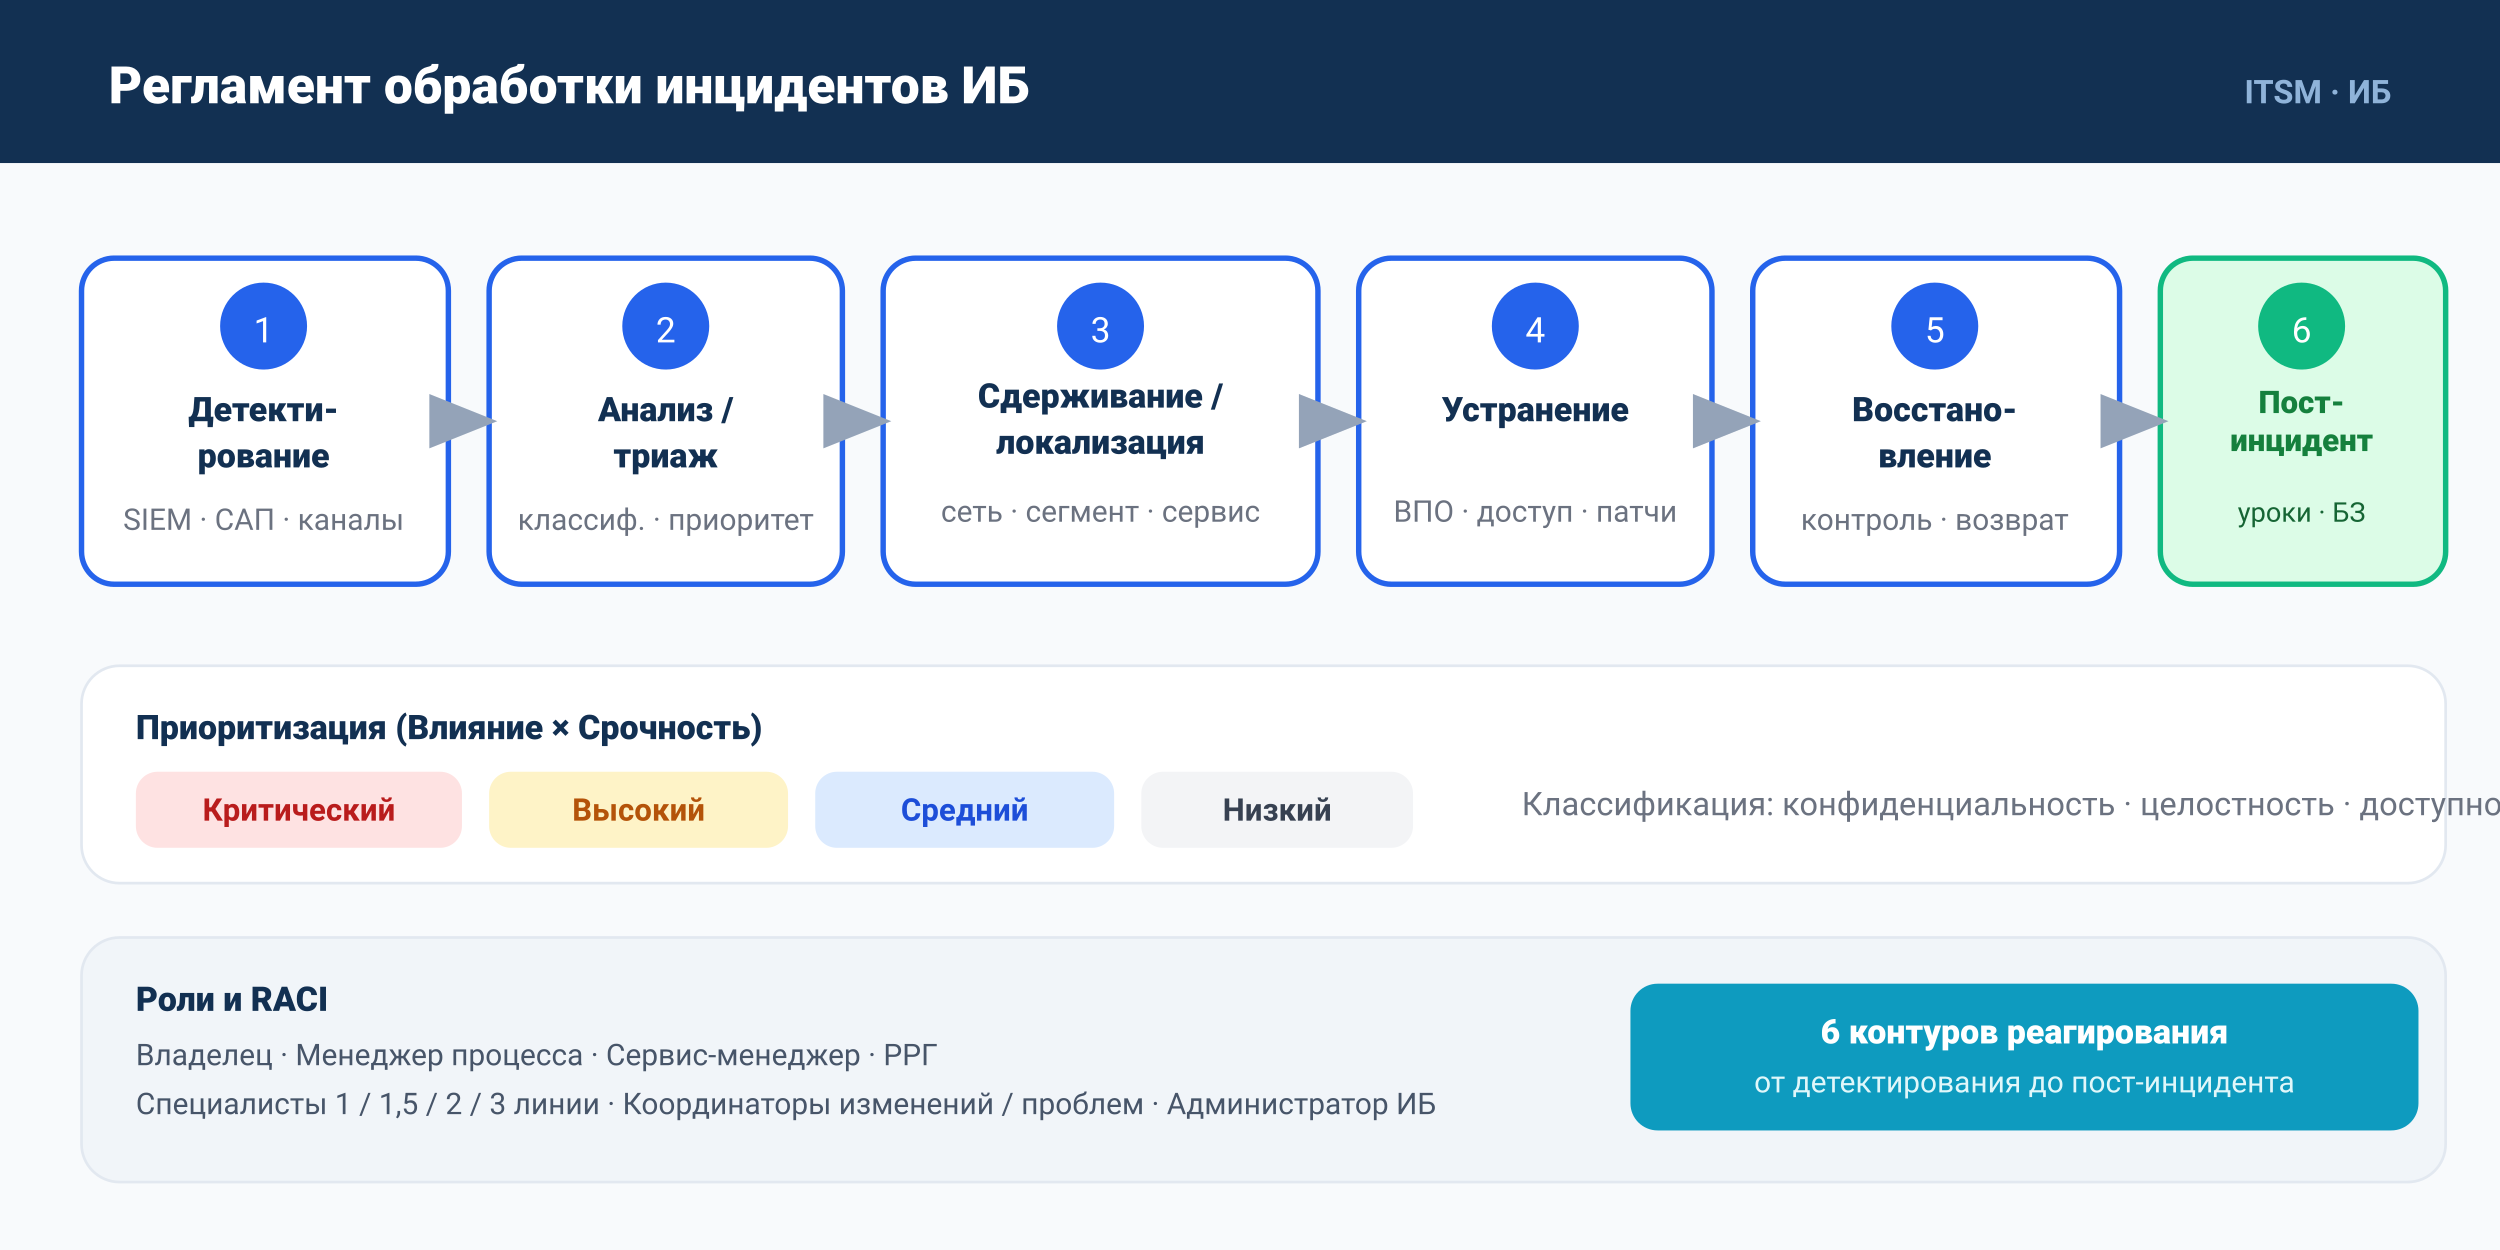
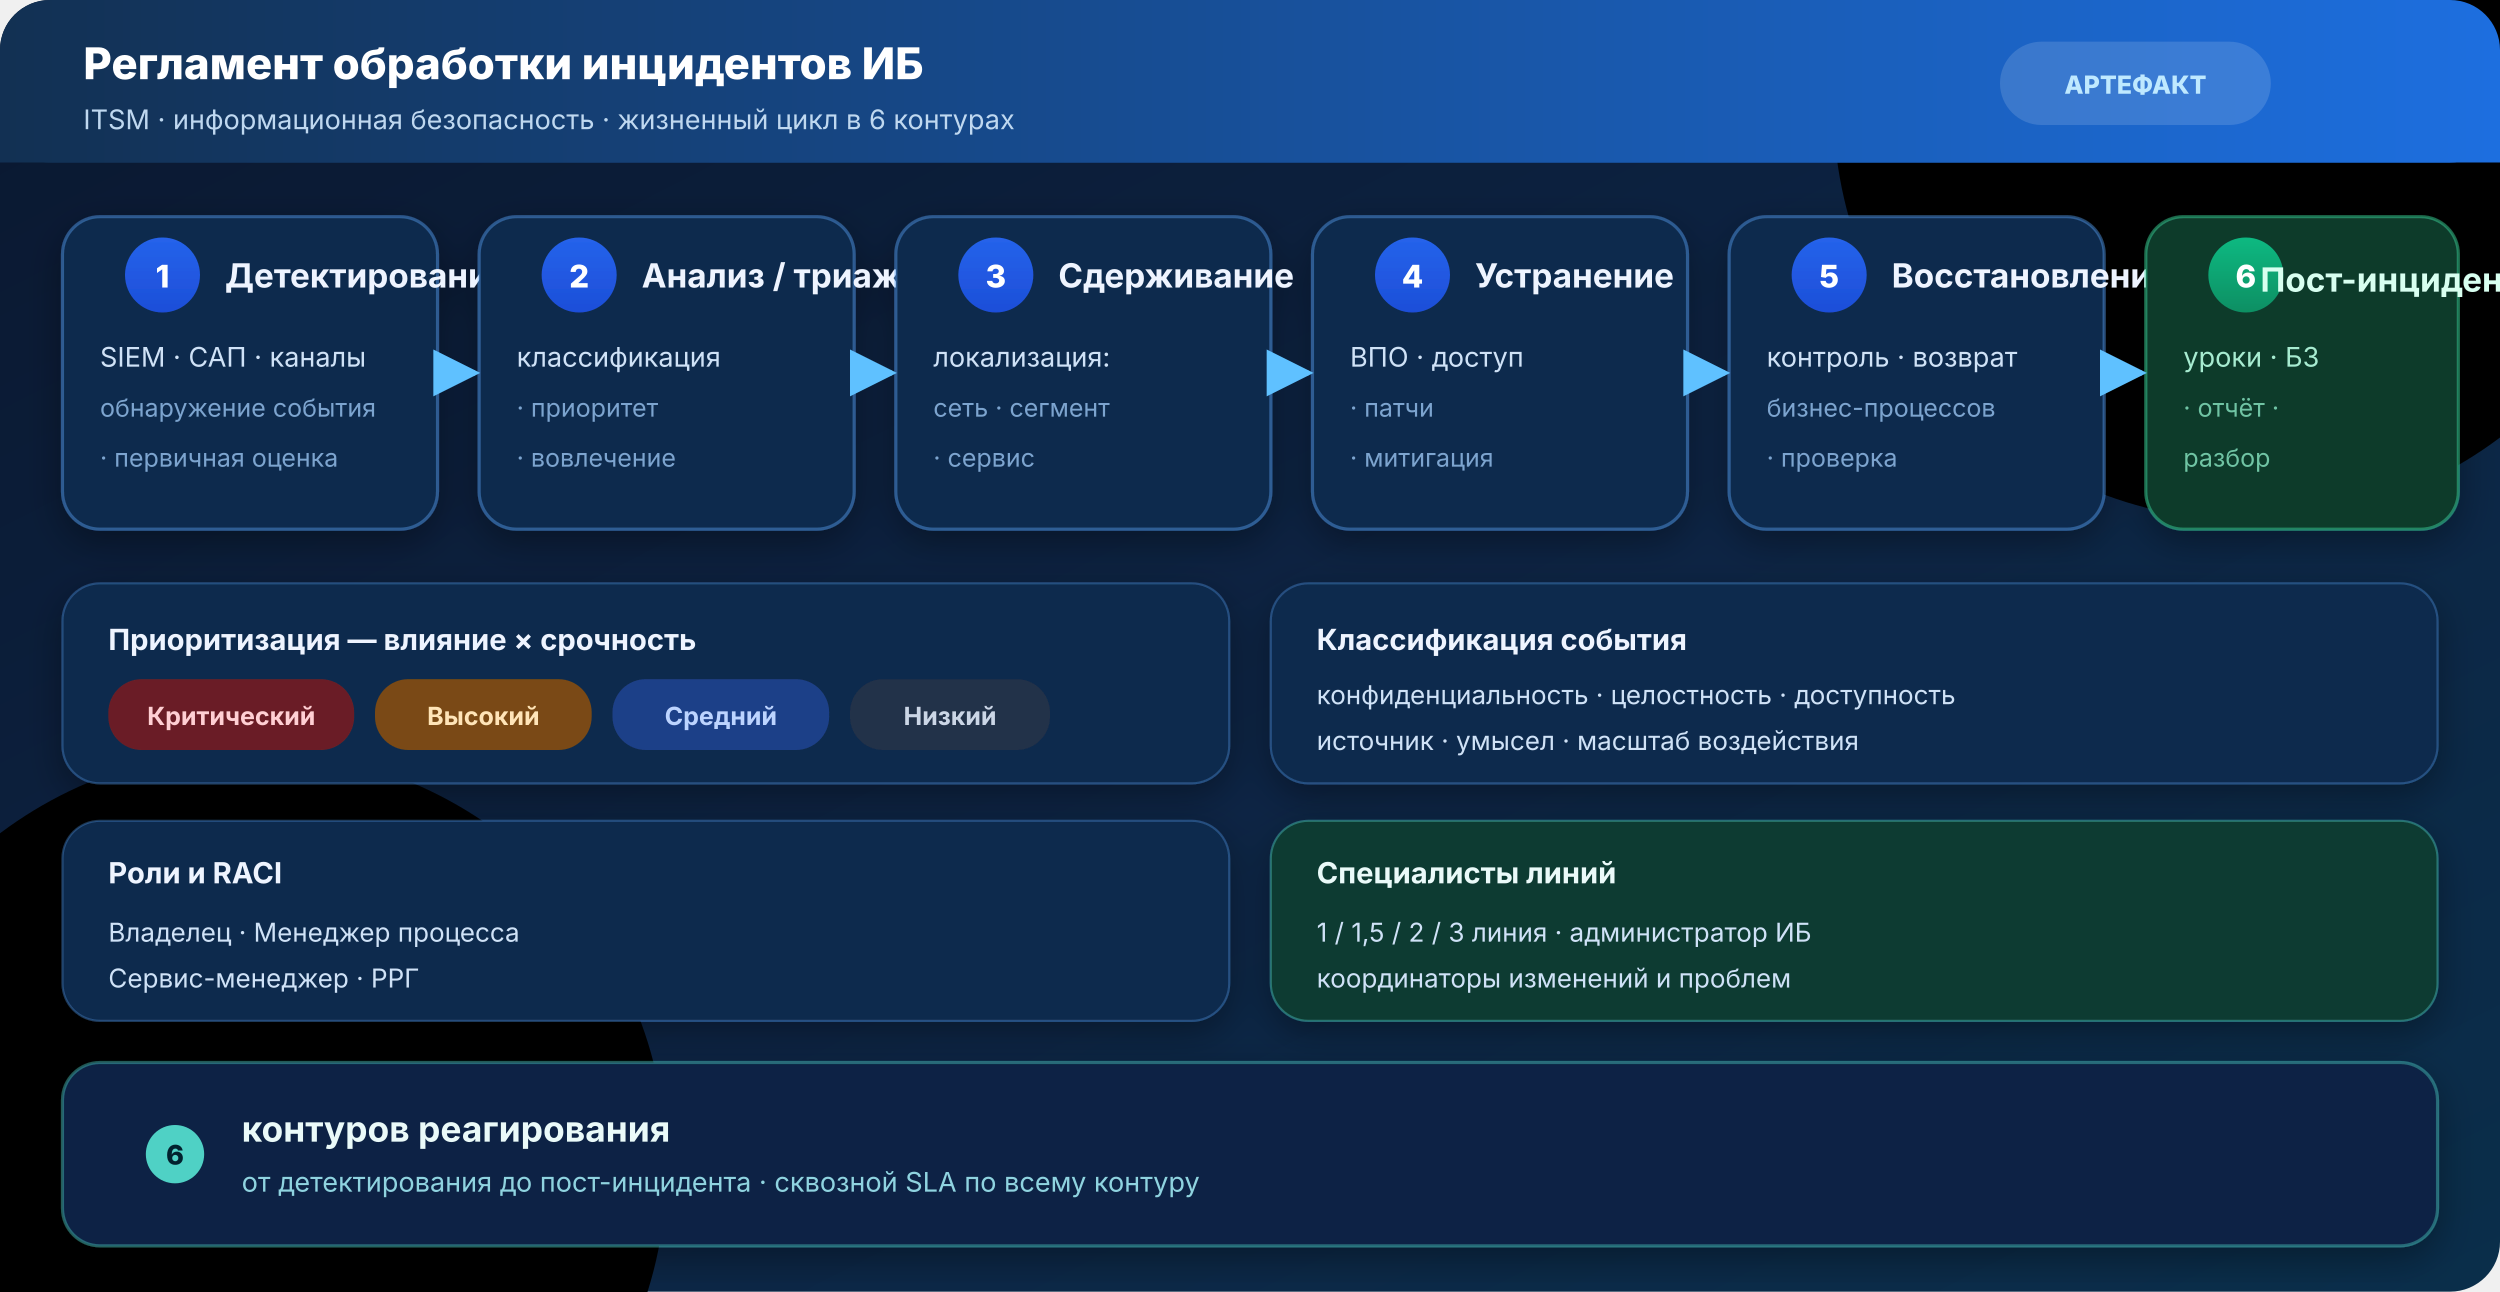
- <svg xmlns="http://www.w3.org/2000/svg" viewBox="0 0 920 460" font-family="system-ui,-apple-system,'Segoe UI',Roboto,sans-serif" role="img" aria-label="Регламент обработки инцидентов ИБ: жизненный цикл">
-   <rect width="920" height="460" fill="#F8FAFC" />
-   <rect x="0" y="0" width="920" height="60" rx="0" fill="#123052" />
-   <text x="40" y="38" font-size="19" font-weight="800" fill="#fff">Регламент обработки инцидентов ИБ</text>
-   <text x="880" y="38" text-anchor="end" font-size="12" font-weight="700" fill="#8fb3d9">ITSM · ИБ</text>
-   <g font-size="12.5" fill="#123052" text-anchor="middle">
-     <rect x="30" y="95" width="135" height="120" rx="12" fill="#fff" stroke="#2563EB" stroke-width="2" />
-     <circle cx="97" cy="120" r="16" fill="#2563EB" />
-     <text x="97" y="126" font-size="13" fill="#fff">1</text>
-     <text x="97" y="155" font-weight="800">Детекти-</text>
-     <text x="97" y="172" font-weight="800">рование</text>
-     <text x="97" y="195" font-size="11" fill="#6B7280">SIEM · САП · каналы</text>
-     <rect x="180" y="95" width="130" height="120" rx="12" fill="#fff" stroke="#2563EB" stroke-width="2" />
-     <circle cx="245" cy="120" r="16" fill="#2563EB" />
-     <text x="245" y="126" font-size="13" fill="#fff">2</text>
-     <text x="245" y="155" font-weight="800">Анализ /</text>
-     <text x="245" y="172" font-weight="800">триаж</text>
-     <text x="245" y="195" font-size="11" fill="#6B7280">классиф. · приоритет</text>
-     <rect x="325" y="95" width="160" height="120" rx="12" fill="#fff" stroke="#2563EB" stroke-width="2" />
-     <circle cx="405" cy="120" r="16" fill="#2563EB" />
-     <text x="405" y="126" font-size="13" fill="#fff">3</text>
-     <text x="405" y="150" font-weight="800">Сдерживание /</text>
-     <text x="405" y="167" font-weight="800">локализация</text>
-     <text x="405" y="192" font-size="11" fill="#6B7280">сеть · сегмент · сервис</text>
-     <rect x="500" y="95" width="130" height="120" rx="12" fill="#fff" stroke="#2563EB" stroke-width="2" />
-     <circle cx="565" cy="120" r="16" fill="#2563EB" />
-     <text x="565" y="126" font-size="13" fill="#fff">4</text>
-     <text x="565" y="155" font-weight="800">Устранение</text>
-     <text x="565" y="192" font-size="11" fill="#6B7280">ВПО · доступ · патчи</text>
-     <rect x="645" y="95" width="135" height="120" rx="12" fill="#fff" stroke="#2563EB" stroke-width="2" />
-     <circle cx="712" cy="120" r="16" fill="#2563EB" />
-     <text x="712" y="126" font-size="13" fill="#fff">5</text>
-     <text x="712" y="155" font-weight="800">Восстано-</text>
-     <text x="712" y="172" font-weight="800">вление</text>
-     <text x="712" y="195" font-size="11" fill="#6B7280">контроль · возврат</text>
-     <rect x="795" y="95" width="105" height="120" rx="12" fill="#DCFCE7" stroke="#10B981" stroke-width="2" />
-     <circle cx="847" cy="120" r="16" fill="#10B981" />
-     <text x="847" y="126" font-size="13" fill="#fff">6</text>
-     <text x="847" y="152" font-size="11.5" font-weight="800" fill="#15803D">Пост-</text>
-     <text x="847" y="166" font-size="11.5" font-weight="800" fill="#15803D">инцидент</text>
-     <text x="847" y="192" font-size="10" fill="#166534">уроки · БЗ</text>
-   </g>
-   <g stroke="#94A3B8" stroke-width="2.5" fill="none">
-     <path d="M165 155 H178" marker-end="url(#a)" />
-     <path d="M310 155 H323" marker-end="url(#a)" />
-     <path d="M485 155 H498" marker-end="url(#a)" />
-     <path d="M630 155 H643" marker-end="url(#a)" />
-     <path d="M780 155 H793" marker-end="url(#a)" />
-   </g>
+ <svg xmlns="http://www.w3.org/2000/svg" width="1200" height="620" viewBox="0 0 1200 620" role="img" aria-label="Регламент обработки инцидентов ИБ: жизненный цикл, 6 контуров">
  <defs>
-     <marker id="a" markerWidth="10" markerHeight="8" refX="8" refY="4" orient="auto">
-       <path d="M0 0 L10 4 L0 8 z" fill="#94A3B8" />
+     <linearGradient id="bgG" x1="0" y1="0" x2="1" y2="1">
+       <stop offset="0" stop-color="#0a1830" />
+       <stop offset="0.55" stop-color="#0d2444" />
+       <stop offset="1" stop-color="#0a2e4a" />
+     </linearGradient>
+     <linearGradient id="hdG" x1="0" y1="0" x2="1" y2="0">
+       <stop offset="0" stop-color="#123052" />
+       <stop offset="1" stop-color="#1d6fe0" />
+     </linearGradient>
+     <linearGradient id="stp1" x1="0" y1="0" x2="0" y2="1">
+       <stop offset="0" stop-color="#2563eb" />
+       <stop offset="1" stop-color="#1d4ed8" />
+     </linearGradient>
+     <linearGradient id="stpG" x1="0" y1="0" x2="0" y2="1">
+       <stop offset="0" stop-color="#10b981" />
+       <stop offset="1" stop-color="#0a8f63" />
+     </linearGradient>
+     <filter id="sh" x="-20%" y="-20%" width="140%" height="140%">
+       <feDropShadow dx="0" dy="6" stdDeviation="9" flood-color="#000" flood-opacity=".35" />
+     </filter>
+     <marker id="arI" markerWidth="9" markerHeight="9" refX="8" refY="4.5" orient="auto">
+       <path d="M0,0 L9,4.5 L0,9 z" fill="#5fc1ff" />
    </marker>
  </defs>
-   <rect x="30" y="245" width="870" height="80" rx="14" fill="#fff" stroke="#E2E8F0" />
-   <text x="50" y="272" font-size="12.5" font-weight="800" fill="#123052">Приоритизация (Влияние × Срочность)</text>
-   <g font-size="11.5" fill="#6B7280">
-     <rect x="50" y="284" width="120" height="28" rx="8" fill="#FEE2E2" />
-     <text x="110" y="302" text-anchor="middle" font-weight="700" fill="#B91C1C">Критический</text>
-     <rect x="180" y="284" width="110" height="28" rx="8" fill="#FEF3C7" />
-     <text x="235" y="302" text-anchor="middle" font-weight="700" fill="#B45309">Высокий</text>
-     <rect x="300" y="284" width="110" height="28" rx="8" fill="#DBEAFE" />
-     <text x="355" y="302" text-anchor="middle" font-weight="700" fill="#1D4ED8">Средний</text>
-     <rect x="420" y="284" width="100" height="28" rx="8" fill="#F3F4F6" />
-     <text x="470" y="302" text-anchor="middle" font-weight="700" fill="#374151">Низкий</text>
+   <rect width="1200" height="620" rx="24" fill="url(#bgG)" />
+   <circle cx="1080" cy="50" r="200" fill="oklch(0.7 0.14 250 / .13)" />
+   <circle cx="120" cy="560" r="200" fill="oklch(0.7 0.15 190 / .1)" />
+   <rect x="0" y="0" width="1200" height="78" rx="24" fill="url(#hdG)" />
+   <rect x="0" y="54" width="1200" height="24" fill="url(#hdG)" />
+   <text x="40" y="38" font-size="21" font-weight="800" fill="#fff" font-family="Inter,system-ui,sans-serif">Регламент обработки инцидентов ИБ</text>
+   <text x="40" y="62" font-size="13" fill="#bfd8f0" font-family="Inter,system-ui,sans-serif">ITSM · информационная безопасность · жизненный цикл в 6 контурах</text>
+   <rect x="960" y="20" width="130" height="40" rx="20" fill="#ffffff" opacity=".14" />
+   <text x="1025" y="45" text-anchor="middle" font-size="12" font-weight="800" fill="#bfe9ff" font-family="Inter,system-ui,sans-serif">АРТЕФАКТ</text>
+   <g filter="url(#sh)" font-family="Inter,system-ui,sans-serif">
+     <rect x="30" y="104" width="180" height="150" rx="18" fill="#0f2b4d" stroke="rgba(90,167,255,.4)" stroke-width="1.5" />
+     <circle cx="78" cy="132" r="18" fill="url(#stp1)" />
+     <text x="78" y="138" text-anchor="middle" font-size="15" font-weight="800" fill="#fff">1</text>
+     <text x="108" y="138" font-size="16" font-weight="700" fill="#eef4ff">Детектирование</text>
+     <text x="48" y="176" font-size="13" fill="#cfe2f7">SIEM · САП · каналы</text>
+     <text x="48" y="200" font-size="12" fill="#7ca4cf">обнаружение события</text>
+     <text x="48" y="224" font-size="12" fill="#7ca4cf">· первичная оценка</text>
+     <rect x="230" y="104" width="180" height="150" rx="18" fill="#0f2b4d" stroke="rgba(90,167,255,.4)" stroke-width="1.5" />
+     <circle cx="278" cy="132" r="18" fill="url(#stp1)" />
+     <text x="278" y="138" text-anchor="middle" font-size="15" font-weight="800" fill="#fff">2</text>
+     <text x="308" y="138" font-size="16" font-weight="700" fill="#eef4ff">Анализ / триаж</text>
+     <text x="248" y="176" font-size="13" fill="#cfe2f7">классификация</text>
+     <text x="248" y="200" font-size="12" fill="#7ca4cf">· приоритет</text>
+     <text x="248" y="224" font-size="12" fill="#7ca4cf">· вовлечение</text>
+     <rect x="430" y="104" width="180" height="150" rx="18" fill="#0f2b4d" stroke="rgba(90,167,255,.4)" stroke-width="1.5" />
+     <circle cx="478" cy="132" r="18" fill="url(#stp1)" />
+     <text x="478" y="138" text-anchor="middle" font-size="15" font-weight="800" fill="#fff">3</text>
+     <text x="508" y="138" font-size="16" font-weight="700" fill="#eef4ff">Сдерживание</text>
+     <text x="448" y="176" font-size="13" fill="#cfe2f7">локализация:</text>
+     <text x="448" y="200" font-size="12" fill="#7ca4cf">сеть · сегмент</text>
+     <text x="448" y="224" font-size="12" fill="#7ca4cf">· сервис</text>
+     <rect x="630" y="104" width="180" height="150" rx="18" fill="#0f2b4d" stroke="rgba(90,167,255,.4)" stroke-width="1.5" />
+     <circle cx="678" cy="132" r="18" fill="url(#stp1)" />
+     <text x="678" y="138" text-anchor="middle" font-size="15" font-weight="800" fill="#fff">4</text>
+     <text x="708" y="138" font-size="16" font-weight="700" fill="#eef4ff">Устранение</text>
+     <text x="648" y="176" font-size="13" fill="#cfe2f7">ВПО · доступ</text>
+     <text x="648" y="200" font-size="12" fill="#7ca4cf">· патчи</text>
+     <text x="648" y="224" font-size="12" fill="#7ca4cf">· митигация</text>
+     <rect x="830" y="104" width="180" height="150" rx="18" fill="#0f2b4d" stroke="rgba(90,167,255,.4)" stroke-width="1.5" />
+     <circle cx="878" cy="132" r="18" fill="url(#stp1)" />
+     <text x="878" y="138" text-anchor="middle" font-size="15" font-weight="800" fill="#fff">5</text>
+     <text x="908" y="138" font-size="16" font-weight="700" fill="#eef4ff">Восстановление</text>
+     <text x="848" y="176" font-size="13" fill="#cfe2f7">контроль · возврат</text>
+     <text x="848" y="200" font-size="12" fill="#7ca4cf">бизнес-процессов</text>
+     <text x="848" y="224" font-size="12" fill="#7ca4cf">· проверка</text>
+     <rect x="1030" y="104" width="150" height="150" rx="18" fill="#0d3a2c" stroke="rgba(63,224,160,.45)" stroke-width="1.5" />
+     <circle cx="1078" cy="132" r="18" fill="url(#stpG)" />
+     <text x="1078" y="138" text-anchor="middle" font-size="15" font-weight="800" fill="#fff">6</text>
+     <text x="1085" y="140" font-size="16" font-weight="700" fill="#d8fff0">Пост-инцидент</text>
+     <text x="1048" y="176" font-size="13" fill="#a7ecd0">уроки · БЗ</text>
+     <text x="1048" y="200" font-size="12" fill="#6fc4a3">· отчёт ·</text>
+     <text x="1048" y="224" font-size="12" fill="#6fc4a3">разбор</text>
  </g>
-   <text x="560" y="300" font-size="12" fill="#6B7280">Классификация: конфиденциальность · целостность · доступность · источник · умысел</text>
-   <rect x="30" y="345" width="870" height="90" rx="14" fill="#F1F5F9" stroke="#E2E8F0" />
-   <text x="50" y="372" font-size="12.5" font-weight="800" fill="#123052">Роли и RACI</text>
-   <g font-size="11" fill="#475569">
-     <text x="50" y="392">Владелец · Менеджер процесса · Сервис-менеджер · РРГ</text>
-     <text x="50" y="410">Специалисты 1 / 1,5 / 2 / 3 линии · Координаторы изменений / проблем · Администратор ИБ</text>
+   <g stroke="#5fc1ff" stroke-width="2.5" fill="none">
+     <line x1="210" y1="179" x2="228" y2="179" marker-end="url(#arI)" />
+     <line x1="410" y1="179" x2="428" y2="179" marker-end="url(#arI)" />
+     <line x1="610" y1="179" x2="628" y2="179" marker-end="url(#arI)" />
+     <line x1="810" y1="179" x2="828" y2="179" marker-end="url(#arI)" />
+     <line x1="1010" y1="179" x2="1028" y2="179" marker-end="url(#arI)" />
  </g>
-   <rect x="600" y="362" width="290" height="54" rx="10" fill="#0E9BBF" />
-   <text x="745" y="384" text-anchor="middle" font-size="12.5" font-weight="800" fill="#fff">6 контуров реагирования</text>
-   <text x="745" y="402" text-anchor="middle" font-size="11" fill="#E0F7FA">от детектирования до пост-инцидента</text>
+   <g filter="url(#sh)" font-family="Inter,system-ui,sans-serif">
+     <rect x="30" y="280" width="560" height="96" rx="18" fill="#0f2b4d" stroke="rgba(90,167,255,.3)" />
+     <text x="52" y="312" font-size="14" font-weight="700" fill="#eef4ff">Приоритизация — влияние × срочность</text>
+     <rect x="52" y="326" width="118" height="34" rx="16" fill="#6b1f26" />
+     <text x="111" y="348" text-anchor="middle" font-size="12" font-weight="700" fill="#ffcfd4">Критический</text>
+     <rect x="180" y="326" width="104" height="34" rx="16" fill="#7a4a12" />
+     <text x="232" y="348" text-anchor="middle" font-size="12" font-weight="700" fill="#ffe4b8">Высокий</text>
+     <rect x="294" y="326" width="104" height="34" rx="16" fill="#1d3f88" />
+     <text x="346" y="348" text-anchor="middle" font-size="12" font-weight="700" fill="#bcd4ff">Средний</text>
+     <rect x="408" y="326" width="96" height="34" rx="16" fill="#223048" />
+     <text x="456" y="348" text-anchor="middle" font-size="12" font-weight="700" fill="#cbd6e6">Низкий</text>
+     <rect x="610" y="280" width="560" height="96" rx="18" fill="#0f2b4d" stroke="rgba(90,167,255,.3)" />
+     <text x="632" y="312" font-size="14" font-weight="700" fill="#eef4ff">Классификация события</text>
+     <text x="632" y="338" font-size="12.5" fill="#cfe2f7">конфиденциальность · целостность · доступность</text>
+     <text x="632" y="360" font-size="12.5" fill="#cfe2f7">источник · умысел · масштаб воздействия</text>
+   </g>
+   <g filter="url(#sh)" font-family="Inter,system-ui,sans-serif">
+     <rect x="30" y="394" width="560" height="96" rx="18" fill="#0f2b4d" stroke="rgba(90,167,255,.3)" />
+     <text x="52" y="424" font-size="14" font-weight="700" fill="#eef4ff">Роли и RACI</text>
+     <text x="52" y="452" font-size="12.5" fill="#cfe2f7">Владелец · Менеджер процесса</text>
+     <text x="52" y="474" font-size="12.5" fill="#cfe2f7">Сервис-менеджер · РРГ</text>
+     <rect x="610" y="394" width="560" height="96" rx="18" fill="#0f3b33" stroke="rgba(79,209,197,.4)" />
+     <text x="632" y="424" font-size="14" font-weight="700" fill="#eafaf9">Специалисты линий</text>
+     <text x="632" y="452" font-size="12.5" fill="#cfe2f7">1 / 1,5 / 2 / 3 линия · администратор ИБ</text>
+     <text x="632" y="474" font-size="12.5" fill="#cfe2f7">координаторы изменений и проблем</text>
+   </g>
+   <g filter="url(#sh)">
+     <rect x="30" y="510" width="1140" height="88" rx="18" fill="#0d2444" stroke="rgba(79,209,197,.4)" stroke-width="1.5" />
+     <circle cx="84" cy="554" r="14" fill="#4fd1c5" />
+     <text x="84" y="559" text-anchor="middle" font-size="13" font-weight="800" fill="#06212e" font-family="Inter,system-ui,sans-serif">6</text>
+     <text x="116" y="548" font-size="17" font-weight="700" fill="#eafaf9" font-family="Inter,system-ui,sans-serif">контуров реагирования</text>
+     <text x="116" y="572" font-size="13" fill="#8fd3e0" font-family="Inter,system-ui,sans-serif">от детектирования до пост-инцидента · сквозной SLA по всему контуру</text>
+   </g>
</svg>
